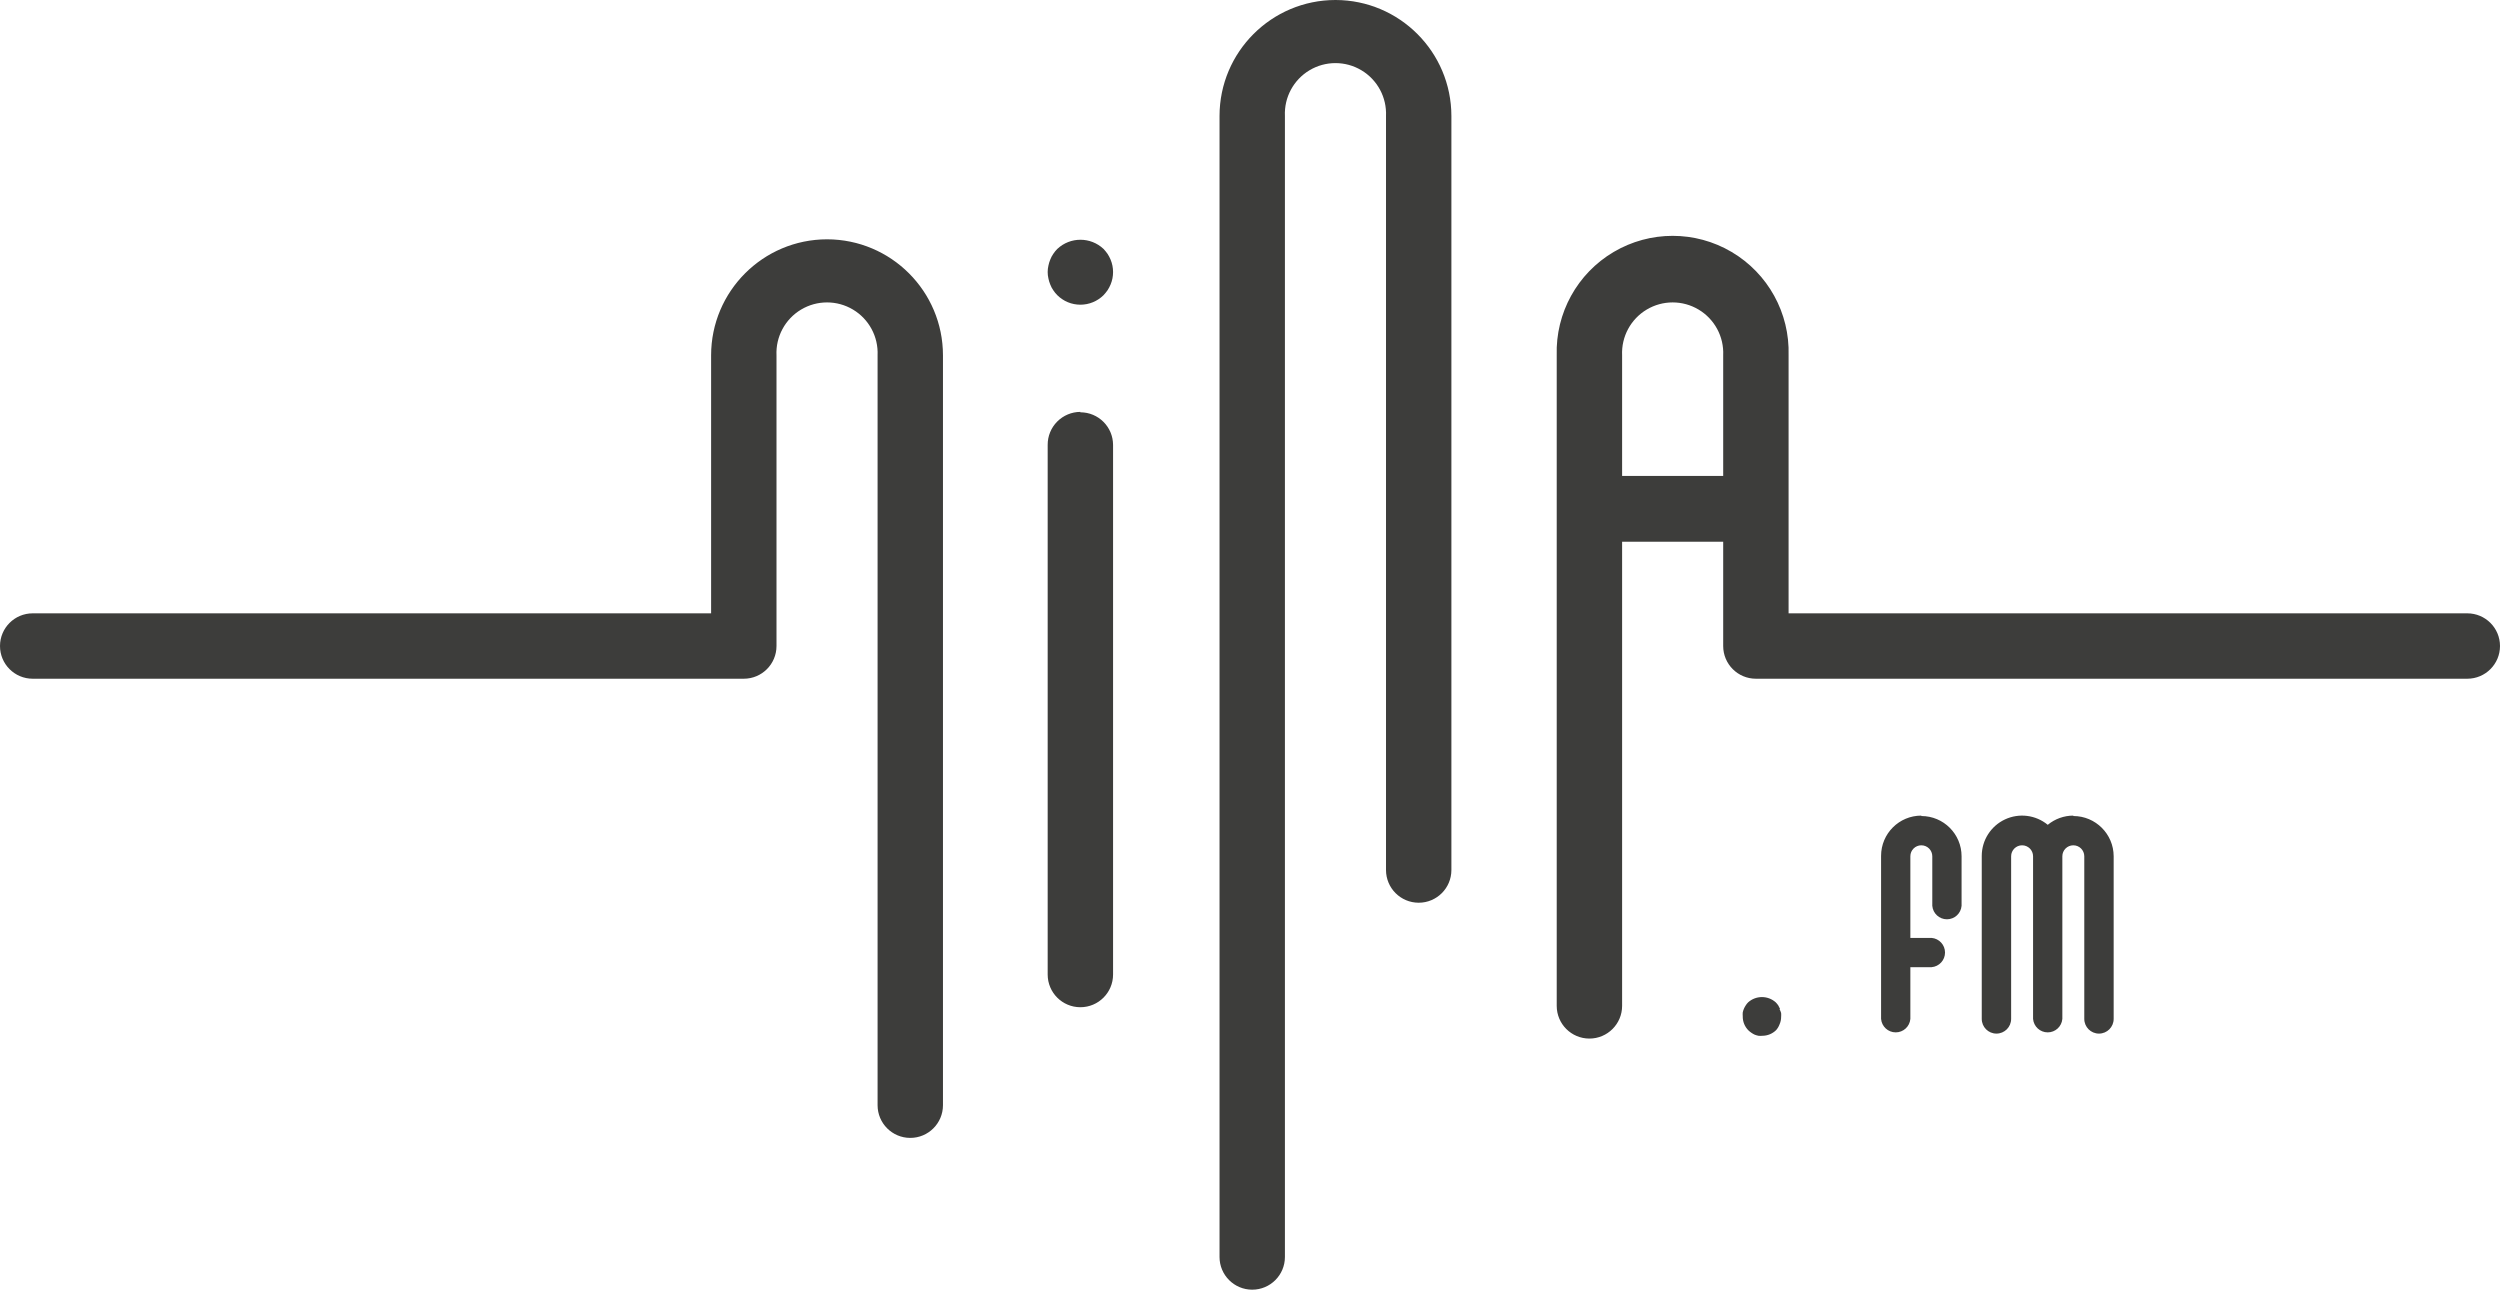
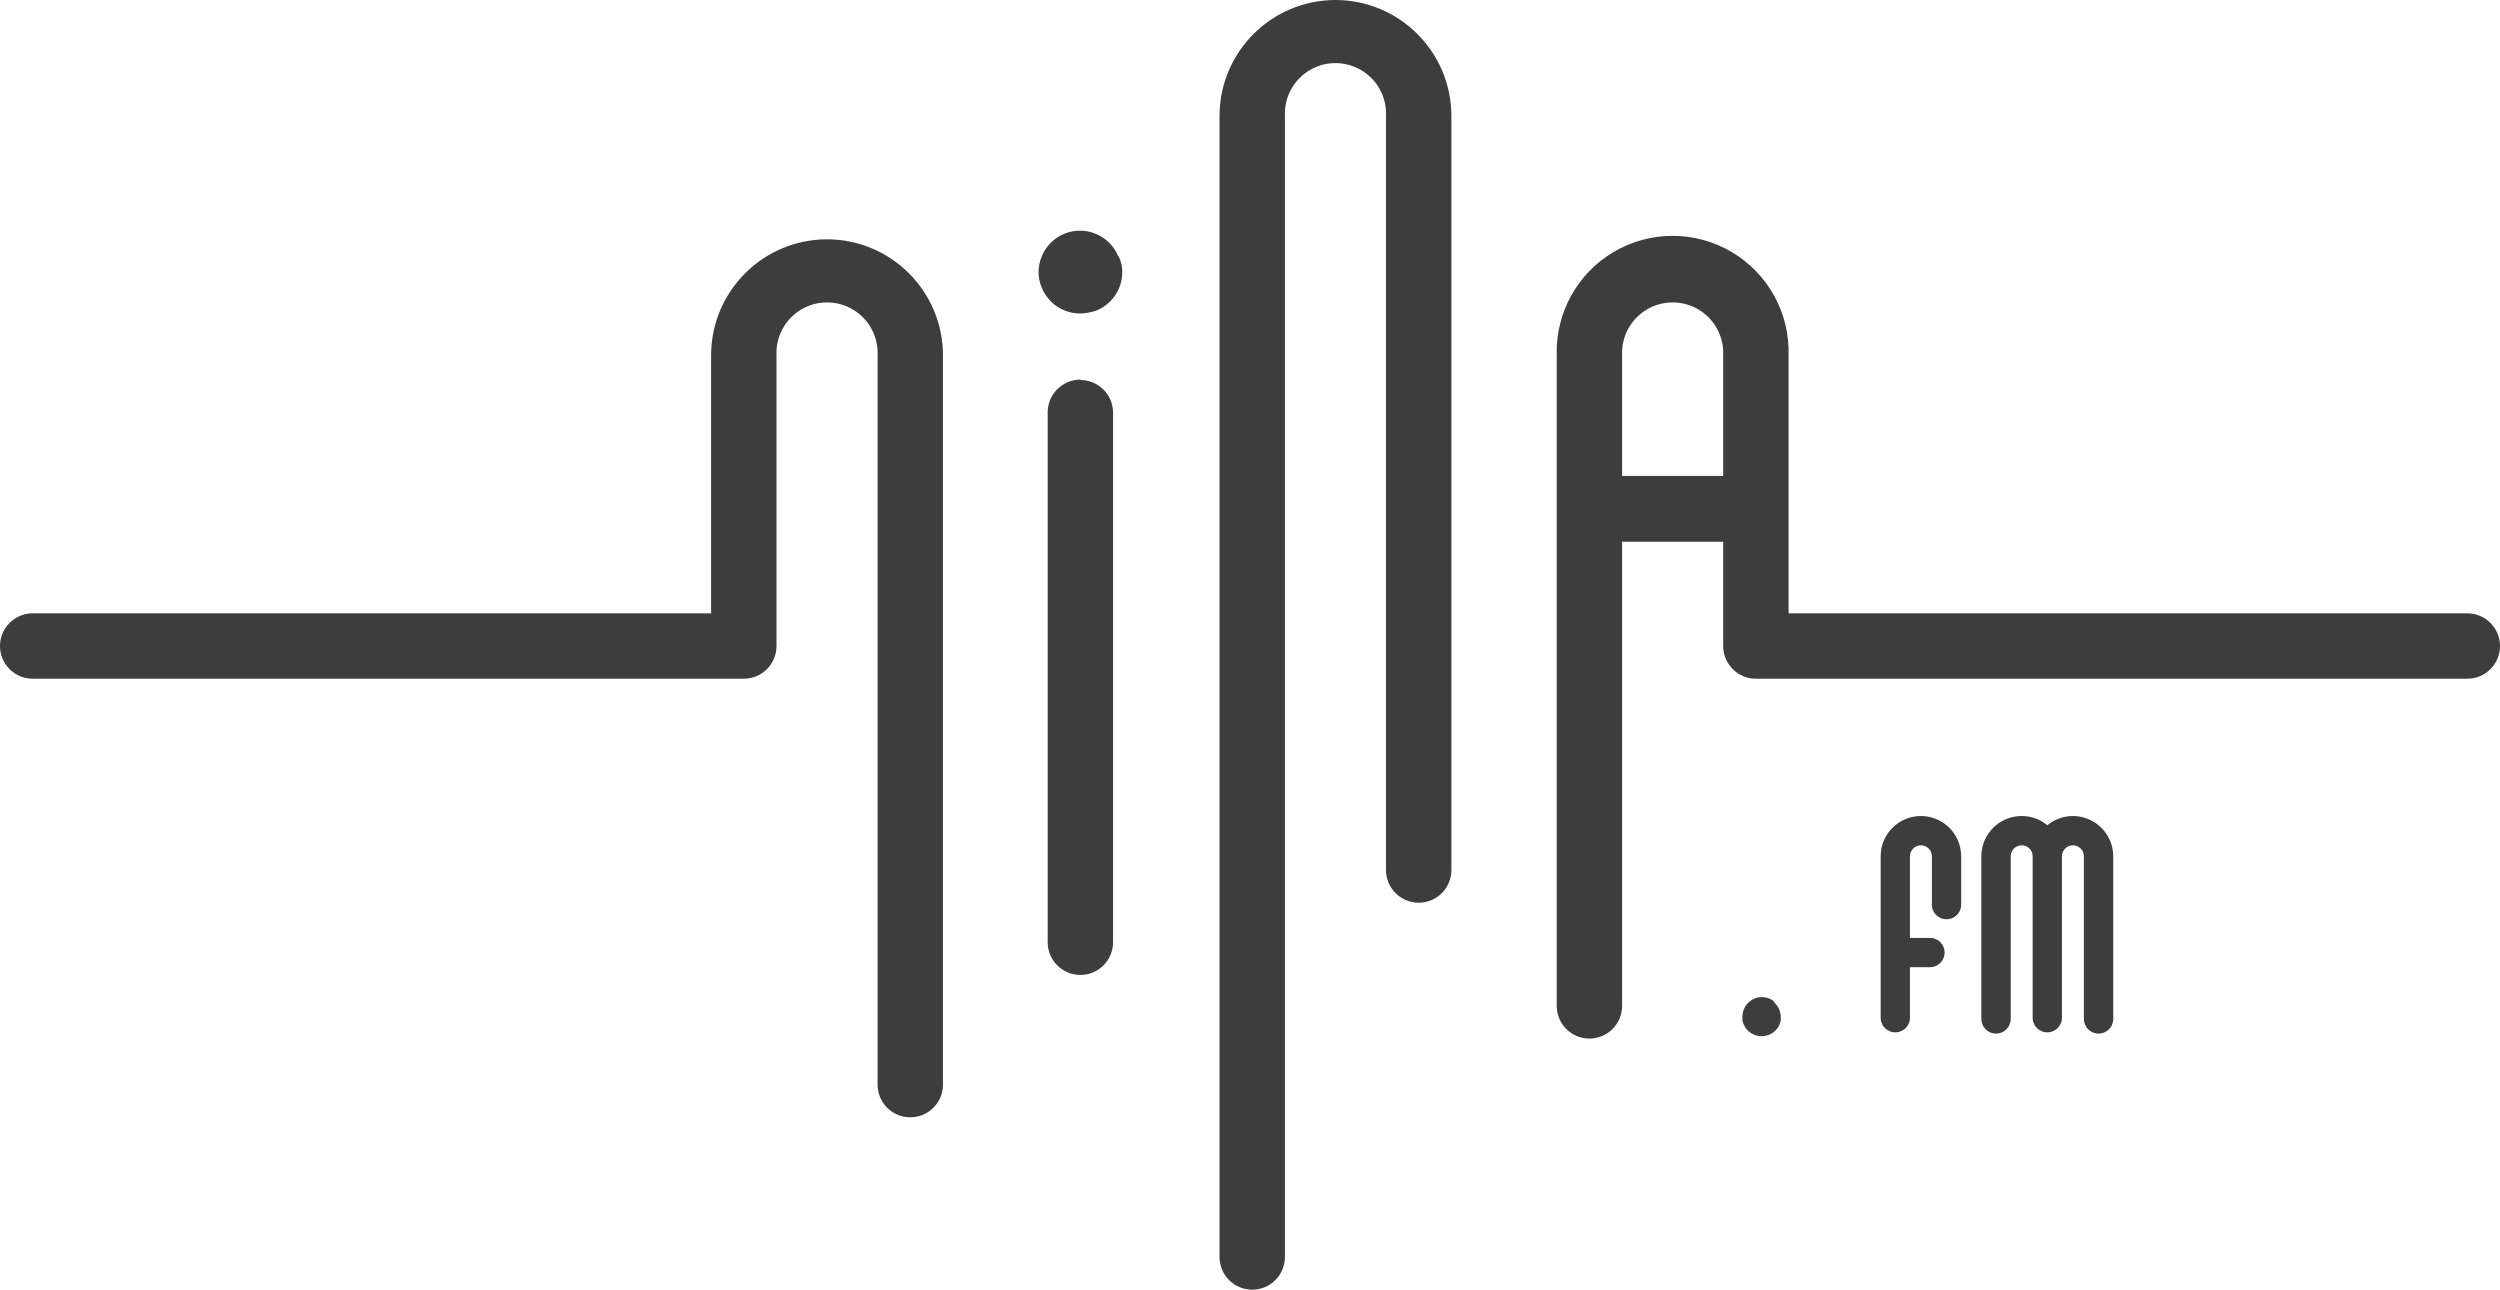
- <svg xmlns="http://www.w3.org/2000/svg" id="logoSVG" viewBox="0 0 241.63 124.65">
+ <svg xmlns="http://www.w3.org/2000/svg" viewBox="0 0 241.63 124.65">
  <defs>
    <style>.cls-1{fill:#3d3d3b;}</style>
  </defs>
  <g id="Calque_2" data-name="Calque 2">
    <g id="Calque_1-2" data-name="Calque 1">
-       <path class="cls-1" d="M79.94,23.13A11.22,11.22,0,0,0,68.73,34.34V59.28H3.16a3.16,3.16,0,1,0,0,6.32H71.89a3.16,3.16,0,0,0,3.16-3.16V34.34a4.89,4.89,0,1,1,9.77,0v72.48a3.16,3.16,0,1,0,6.32,0V34.34A11.22,11.22,0,0,0,79.94,23.13ZM129.08,0a11.22,11.22,0,0,0-11.21,11.21V121.49a3.16,3.16,0,0,0,6.32,0V11.21a4.89,4.89,0,1,1,9.77,0V84.09a3.16,3.16,0,1,0,6.32,0V11.21A11.22,11.22,0,0,0,129.08,0ZM238.47,59.28h-65.6V34.34a11.21,11.21,0,1,0-22.41,0V97.22a3.16,3.16,0,1,0,6.32,0V52.36h9.77V62.44a3.16,3.16,0,0,0,3.16,3.16h68.76a3.16,3.16,0,1,0,0-6.32ZM166.55,46h-9.77V34.34a4.89,4.89,0,1,1,9.77,0Zm-62.13-6.19A3.17,3.17,0,0,0,101.26,43V94.19a3.16,3.16,0,0,0,6.32,0V43A3.16,3.16,0,0,0,104.42,39.85ZM101.51,27.5a2.42,2.42,0,0,0,.29.55,2.93,2.93,0,0,0,.39.48,3,3,0,0,0,.48.39,2.81,2.81,0,0,0,.54.29,3,3,0,0,0,.6.18,3.15,3.15,0,0,0,.61.06,3.19,3.19,0,0,0,2.24-.92,4.54,4.54,0,0,0,.39-.48,3.6,3.6,0,0,0,.29-.55,3.09,3.09,0,0,0,.18-.59,3.18,3.18,0,0,0,0-1.23,3.09,3.09,0,0,0-.18-.59,3.6,3.6,0,0,0-.29-.55,4.54,4.54,0,0,0-.39-.48,3.26,3.26,0,0,0-4.47,0,2.93,2.93,0,0,0-.39.48,2.42,2.42,0,0,0-.29.55,3.09,3.09,0,0,0-.18.59,2.74,2.74,0,0,0,0,1.23A3.09,3.09,0,0,0,101.51,27.5Zm70.53,70a3.41,3.41,0,0,0-.17-.33,2.17,2.17,0,0,0-.24-.29,2,2,0,0,0-2.67,0,1.54,1.54,0,0,0-.23.29,2.11,2.11,0,0,0-.18.33,2,2,0,0,0-.11.35,2.31,2.31,0,0,0,0,.37A1.88,1.88,0,0,0,169,99.6a2.09,2.09,0,0,0,.29.23,2,2,0,0,0,.32.18,2.3,2.3,0,0,0,.35.1,1.64,1.64,0,0,0,.38,0,1.9,1.9,0,0,0,1.33-.55A1.81,1.81,0,0,0,172,99a1.75,1.75,0,0,0,.15-.72,2.33,2.33,0,0,0,0-.37A2,2,0,0,0,172,97.54Zm28.35-18.67a3.89,3.89,0,0,0-2.47.89,3.9,3.9,0,0,0-6.38,3V98.48a1.42,1.42,0,0,0,2.84,0V82.76a1.06,1.06,0,0,1,2.12,0V98.48a1.42,1.42,0,0,0,2.83,0V82.76a1.06,1.06,0,0,1,2.12,0V98.48a1.42,1.42,0,0,0,2.84,0V82.76A3.9,3.9,0,0,0,200.39,78.87Zm-14.69,0a3.89,3.89,0,0,0-3.89,3.89V98.48a1.42,1.42,0,0,0,2.83,0v-5h2.05a1.42,1.42,0,0,0,0-2.83h-2.05V82.76a1.06,1.06,0,0,1,2.12,0v4.79a1.42,1.42,0,0,0,2.83,0V82.76A3.89,3.89,0,0,0,185.7,78.87Z" />
+       <path class="cls-1" d="M79.93,23.13a11.22,11.22,0,0,0-11.2,11.21V59.28H3.16a3.16,3.16,0,1,0,0,6.32H71.89a3.16,3.16,0,0,0,3.16-3.16V34.34a4.89,4.89,0,1,1,9.77,0v70.49a3.16,3.16,0,1,0,6.32,0V34.34A11.22,11.22,0,0,0,79.93,23.13ZM129.08,0a11.22,11.22,0,0,0-11.21,11.21V121.49a3.16,3.16,0,0,0,6.32,0V11.21a4.89,4.89,0,1,1,9.77,0V84.09a3.16,3.16,0,1,0,6.32,0V11.21A11.22,11.22,0,0,0,129.08,0ZM238.47,59.28h-65.6V34.34a11.21,11.21,0,1,0-22.41,0V97.22a3.16,3.16,0,1,0,6.32,0V52.36h9.77V62.44a3.16,3.16,0,0,0,3.16,3.16h68.76a3.16,3.16,0,1,0,0-6.32ZM166.55,46h-9.77V34.34a4.89,4.89,0,1,1,9.77,0Zm-62.13-9.31a3.17,3.17,0,0,0-3.16,3.17V91.07a3.16,3.16,0,0,0,6.32,0V39.9A3.16,3.16,0,0,0,104.42,36.73Zm66.93,60a1.73,1.73,0,0,0-.33-.17,1.42,1.42,0,0,0-.35-.11,1.84,1.84,0,0,0-.74,0,1.65,1.65,0,0,0-.36.11,1.41,1.41,0,0,0-.32.17,2.17,2.17,0,0,0-.29.24,1.9,1.9,0,0,0-.55,1.33,2.22,2.22,0,0,0,0,.37,2,2,0,0,0,.11.35,2.55,2.55,0,0,0,.17.33,2.17,2.17,0,0,0,.24.29,1.91,1.91,0,0,0,1.34.55,1.88,1.88,0,0,0,1.33-.55,2.17,2.17,0,0,0,.24-.29A1.29,1.29,0,0,0,172,99a1.42,1.42,0,0,0,.11-.35,1.5,1.5,0,0,0,0-.37,1.91,1.91,0,0,0-.56-1.33A1.61,1.61,0,0,0,171.35,96.69Zm29-17.82a3.89,3.89,0,0,0-2.47.89,3.9,3.9,0,0,0-6.38,3V98.48a1.42,1.42,0,0,0,2.84,0V82.76a1.06,1.06,0,0,1,2.12,0V98.48a1.42,1.42,0,0,0,2.83,0V82.76a1.06,1.06,0,0,1,2.12,0V98.48a1.42,1.42,0,0,0,2.84,0V82.76A3.9,3.9,0,0,0,200.39,78.87Zm-14.69,0a3.89,3.89,0,0,0-3.89,3.89V98.48a1.42,1.42,0,0,0,2.83,0v-5h2.05a1.42,1.42,0,0,0,0-2.83h-2.05V82.76a1.06,1.06,0,0,1,2.12,0v4.79a1.42,1.42,0,0,0,2.83,0V82.76A3.89,3.89,0,0,0,185.7,78.87Zm-77.58-54.1a4.24,4.24,0,0,0-.37-.7,4.08,4.08,0,0,0-.5-.6,3.25,3.25,0,0,0-.61-.5,4.14,4.14,0,0,0-.69-.37,4,4,0,0,0-.74-.23,4.15,4.15,0,0,0-1.57,0,4.3,4.3,0,0,0-.75.23,3.83,3.83,0,0,0-.69.37,3.19,3.19,0,0,0-.6.5,3.54,3.54,0,0,0-.5.6,3.6,3.6,0,0,0-.37.7,4,4,0,0,0-.23.74,3.89,3.89,0,0,0,0,1.57,4,4,0,0,0,.23.74,4,4,0,0,0,.87,1.3,3.19,3.19,0,0,0,.6.5,3.83,3.83,0,0,0,.69.37,4.3,4.3,0,0,0,.75.23,4.13,4.13,0,0,0,.78.08,4.23,4.23,0,0,0,.79-.08A4,4,0,0,0,106,30a3.52,3.52,0,0,0,.69-.37,3.25,3.25,0,0,0,.61-.5,3.69,3.69,0,0,0,.5-.61,3.78,3.78,0,0,0,.37-.69,3.92,3.92,0,0,0,.22-.74,3.89,3.89,0,0,0,0-1.57A3.92,3.92,0,0,0,108.12,24.77Z" />
    </g>
  </g>
</svg>
